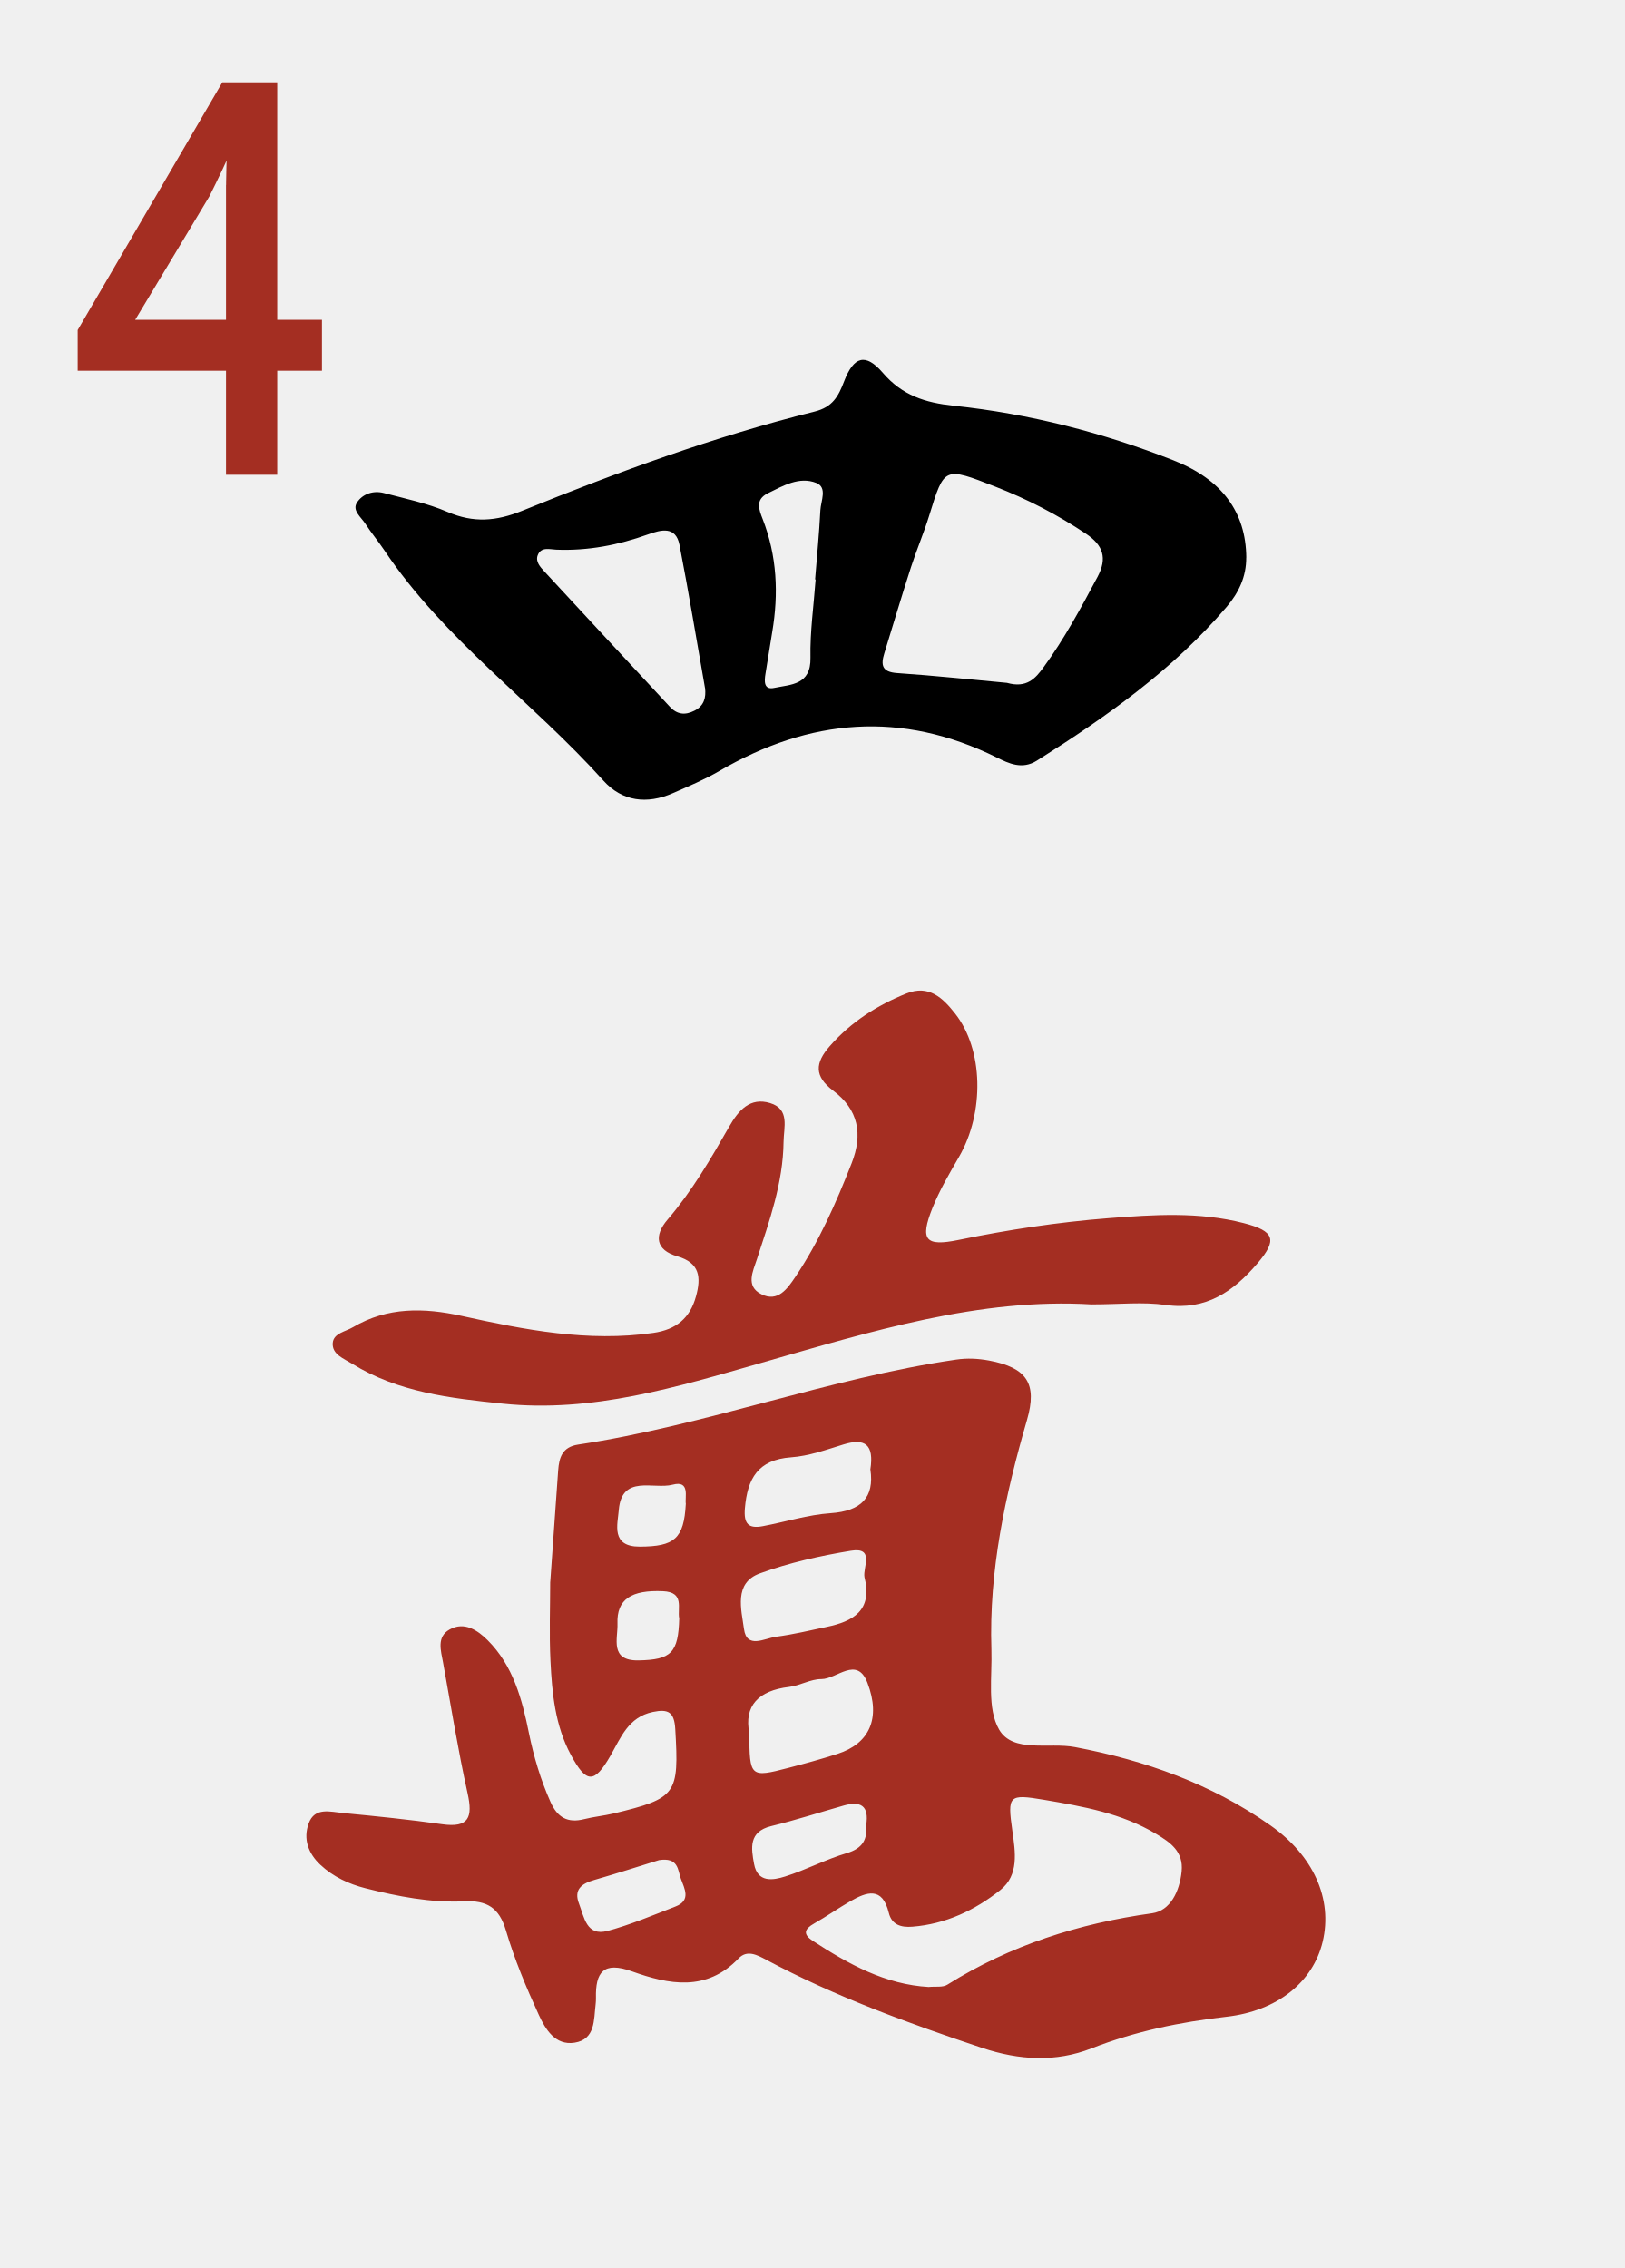
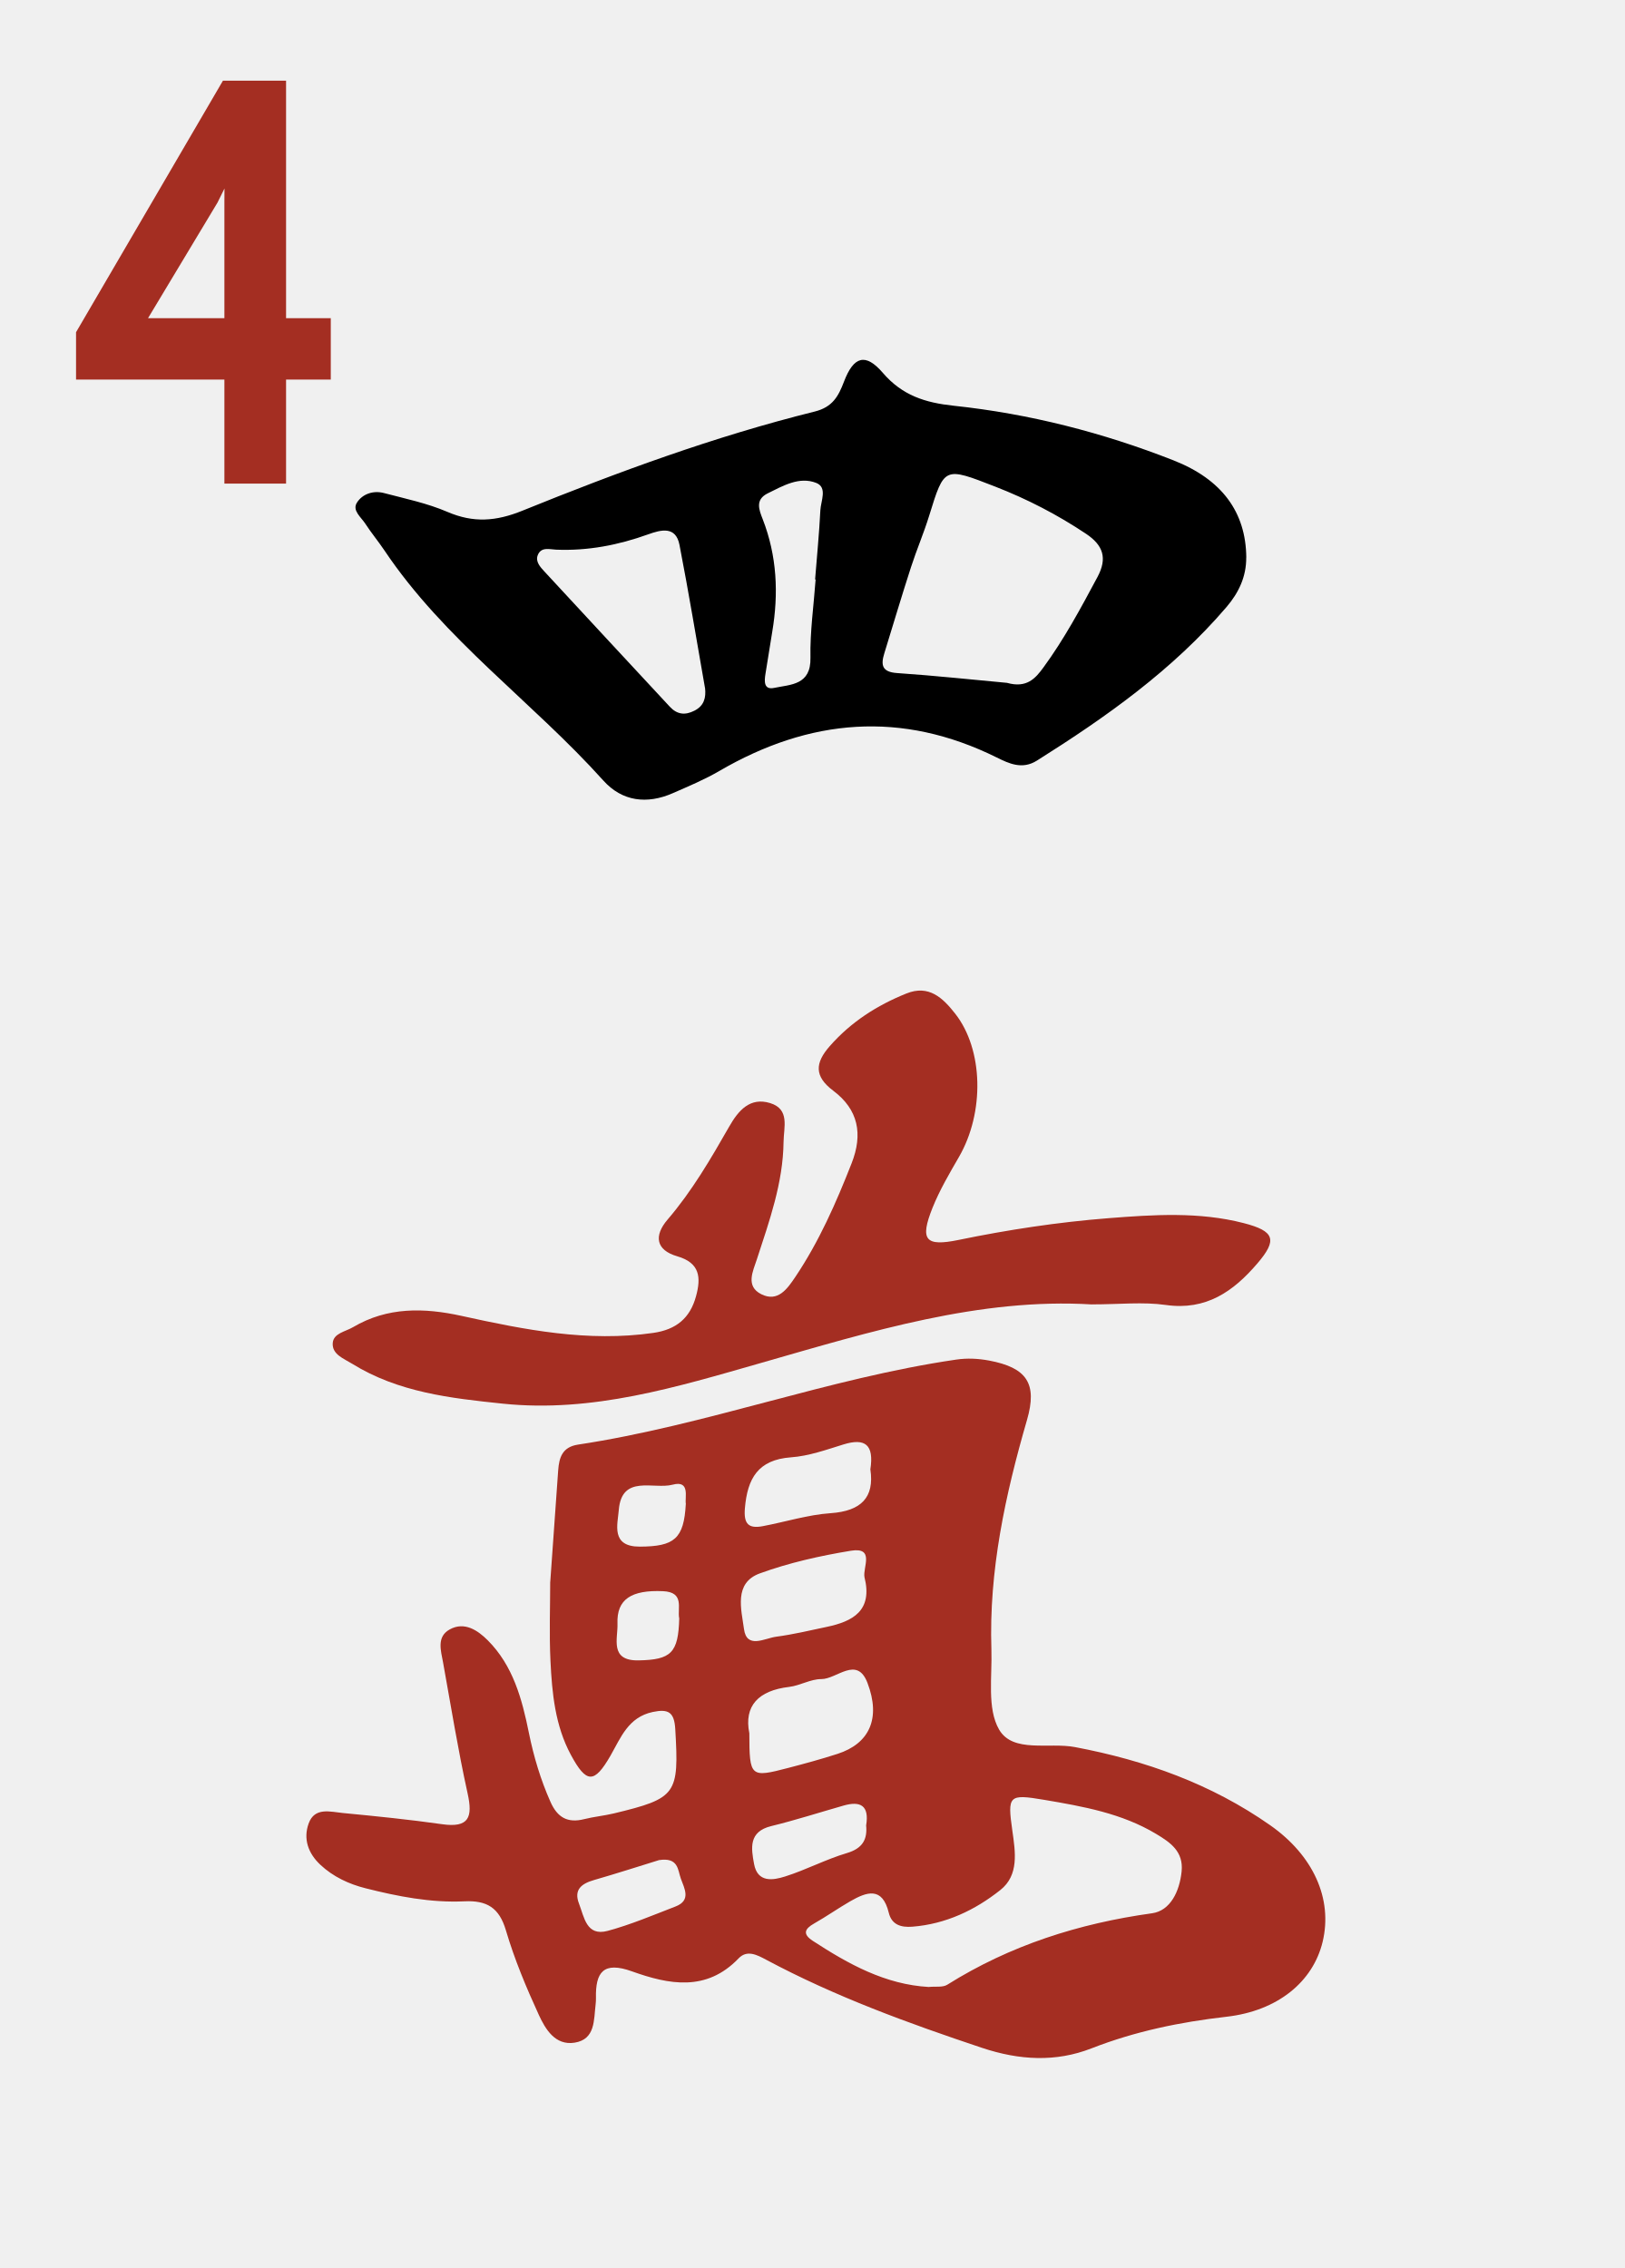
<svg xmlns="http://www.w3.org/2000/svg" id="Layer_1" data-name="Layer 1" viewBox="0 0 310.841 433.986" version="1.1" width="310.841" height="433.986">
  <defs id="defs1">
    <style id="style1">
      .cls-1 {
        fill: #fff;
      }

      .cls-2 {
        fill: #831618;
      }
    </style>
  </defs>
  <g id="g3" transform="translate(-91.62996,-24.92989)">
    <g id="g2" style="fill:none">
      <path d="m 402.45,293.71 c 0,-77.84 0.02,-155.7 0,-233.54 0,-10.31 -3.95,-18.92 -11.49,-25.92 -7.18,-6.67 -15.82,-9.34 -25.47,-9.32 -20.07,0.03 -40.14,0.03 -60.21,0.03 -59.06,0 -118.11,-0.02 -177.16,-0.03 -11.34,0 -20.72,4.34 -28.15,12.89 -6.27,7.22 -8.35,15.73 -8.34,25.12 0.08,59.52 0.04,119.04 0.04,178.55 0,49.66 -0.01,99.31 0,148.97 0,11.71 -0.06,23.43 0.17,35.14 0.17,8.21 3.52,15.25 9.04,21.3 8.08,8.86 18.27,11.9 30.02,11.88 72.97,-0.12 145.95,-0.03 218.92,-0.1 7.99,-0.01 16.05,0.84 23.98,-0.63 17.04,-3.17 28.65,-17.63 28.66,-35.57 0.03,-42.93 -0.01,-85.85 -0.01,-128.78 z m -2.43,-51.84 h -0.05 c 0,59.4 0,118.79 0,178.2 0,5.01 -0.29,9.96 -2.06,14.73 -4.8,12.96 -17.23,21.4 -31.66,21.4 -77.27,0 -154.53,-0.02 -231.79,-0.03 -2.55,0 -5.11,0.06 -7.66,-0.03 -18.18,-0.65 -31.86,-14.28 -32.59,-32.44 -0.03,-0.93 -0.02,-1.85 -0.02,-2.78 0,-119.38 0.02,-238.75 -0.03,-358.13 0,-9.73 2.62,-18.27 9.62,-25.26 6.96,-6.93 15.36,-10.01 25.14,-10 56.96,0.06 113.93,0.03 170.89,0.03 22.28,0 44.55,-0.09 66.82,0.03 16.55,0.09 29.64,10.91 32.75,26.74 0.84,4.24 0.62,8.55 0.63,12.84 0,58.24 0,116.48 0,174.72 z" id="path1" style="fill:none" />
      <path class="cls-1" d="m 400.02,241.87 h -0.05 c 0,59.4 0,118.79 0,178.2 0,5.01 -0.29,9.96 -2.06,14.73 -4.8,12.96 -17.23,21.4 -31.66,21.4 -77.27,0 -154.53,-0.02 -231.79,-0.03 -2.55,0 -5.11,0.06 -7.66,-0.03 -18.18,-0.65 -31.86,-14.28 -32.59,-32.44 -0.03,-0.93 -0.02,-1.85 -0.02,-2.78 0,-119.38 0.02,-238.75 -0.03,-358.13 0,-9.73 2.62,-18.27 9.62,-25.26 6.96,-6.93 15.36,-10.01 25.14,-10 56.96,0.06 113.93,0.03 170.89,0.03 22.28,0 44.55,-0.09 66.82,0.03 16.55,0.09 29.64,10.91 32.75,26.74 0.84,4.24 0.62,8.55 0.63,12.84 0,58.24 0,116.48 0,174.72 z" id="path2" style="fill:none" />
    </g>
-     <path class="cls-2" d="M 143.673,87.122 V 41.68 h -8.93 l -27.252,46.672 v 6.525 h 28.383 v 19.903 h 7.799 V 94.877 h 8.557 v -7.755 z m -7.799,-24.407 v 24.407 h -20.013 v -0.22 l 14.939,-24.857 c 1.692,-3.372 3.196,-6.525 5.075,-10.797 h 0.286 c -0.187,3.823 -0.286,7.645 -0.286,11.468 z" id="path3" style="stroke-width:2;fill:#a42e22;fill-opacity:1;stroke:#a42e22;stroke-opacity:1;stroke-dasharray:none" />
+     <path class="cls-2" d="M 144.362,87.812 V 42.37 h -8.93 l -27.252,46.672 v 6.525 h 28.383 v 19.903 h 7.799 V 95.567 h 8.557 v -7.755 z m -7.799,-24.407 V 87.812 H 116.55 V 87.592 l 14.939,-24.857 c 1.692,-3.372 3.196,-6.525 5.075,-10.797 h 0.286 c -0.187,3.823 -0.286,7.645 -0.286,11.468 z" id="path3" style="fill:#a42e22;fill-opacity:1;stroke:#a42e22;stroke-width:4;stroke-dasharray:none;stroke-opacity:1" />
  </g>
  <g id="g6" transform="matrix(0.9970816,0,0,0.9970816,-90.21904,-22.80611)">
    <path class="cls-2" d="m 196.07,326.46 c 0.53,-7.49 1.03,-14.45 1.52,-21.4 0.18,-2.49 0.8,-4.49 3.81,-4.95 24.56,-3.71 47.94,-12.71 72.54,-16.31 2.16,-0.32 4.22,-0.21 6.34,0.18 7.21,1.36 9.31,4.38 7.27,11.4 -4.17,14.4 -7.33,28.94 -6.83,44.04 0.17,5.21 -0.87,11.33 1.48,15.38 2.65,4.56 9.57,2.41 14.56,3.36 13.52,2.56 26.14,7.06 37.46,15 8.25,5.78 12.04,14.1 10.06,22.37 -1.84,7.65 -8.6,13.26 -18.45,14.38 -8.91,1.02 -17.51,2.79 -25.91,6.07 -6.84,2.67 -13.8,2.3 -21,-0.1 -14.18,-4.74 -28.17,-9.83 -41.38,-16.89 -1.81,-0.97 -3.71,-1.97 -5.33,-0.28 -6.19,6.46 -13.4,5.02 -20.46,2.49 -5.49,-1.97 -7.02,0.16 -6.91,5.13 0,0.39 -0.01,0.78 -0.06,1.16 -0.37,3.03 -0.02,6.77 -4.06,7.4 -3.7,0.57 -5.58,-2.59 -6.84,-5.33 -2.42,-5.27 -4.68,-10.68 -6.32,-16.23 -1.29,-4.38 -3.68,-5.78 -8,-5.57 -6.43,0.3 -12.74,-0.94 -18.95,-2.51 -3.2,-0.81 -6.19,-2.2 -8.66,-4.51 -2.34,-2.2 -3.31,-4.96 -2.24,-7.92 1.15,-3.19 4.16,-2.24 6.56,-2.01 6.36,0.61 12.72,1.25 19.04,2.15 5.17,0.73 5.92,-1.32 4.9,-5.92 -1.84,-8.32 -3.19,-16.74 -4.71,-25.13 -0.41,-2.26 -1.28,-4.9 1.26,-6.32 2.85,-1.59 5.41,0.18 7.3,2.06 4.87,4.86 6.6,11.29 7.91,17.78 0.93,4.58 2.25,8.99 4.15,13.26 1.32,2.97 3.27,4.1 6.45,3.3 1.88,-0.47 3.82,-0.65 5.7,-1.1 12.08,-2.91 12.52,-3.67 11.79,-16.16 -0.19,-3.27 -1.3,-3.94 -4.31,-3.31 -4.71,1 -6.12,4.89 -8.13,8.4 -3.1,5.39 -4.62,5.36 -7.6,-0.18 -3.02,-5.61 -3.61,-11.83 -3.91,-18.03 -0.25,-5.22 -0.05,-10.46 -0.05,-15.17 z m 72.67,77.73 c 1.24,-0.13 2.64,0.13 3.52,-0.43 12.07,-7.57 25.22,-11.75 39.3,-13.71 3.5,-0.49 5.27,-4.19 5.66,-8.02 0.39,-3.85 -2.18,-5.58 -4.86,-7.19 -6.61,-3.98 -14.09,-5.3 -21.53,-6.56 -6.8,-1.15 -7.05,-0.84 -6.09,5.92 0.58,4.1 1.31,8.52 -2.3,11.39 -4.87,3.87 -10.49,6.54 -16.9,7.04 -2.17,0.17 -3.95,-0.37 -4.51,-2.67 -1.24,-5.08 -4.23,-4.03 -7.41,-2.2 -2.34,1.35 -4.56,2.92 -6.91,4.25 -1.88,1.06 -2.22,2.05 -0.27,3.33 6.86,4.47 13.93,8.4 22.3,8.86 z M 234.27,355.5 c 0.02,8.42 0.19,8.56 7.46,6.66 3.18,-0.83 6.35,-1.69 9.47,-2.7 6.07,-1.96 8.36,-6.75 5.74,-13.62 -2.02,-5.28 -5.88,-0.71 -8.86,-0.73 -2.05,-0.01 -4.07,1.25 -6.16,1.5 -5.92,0.69 -8.71,3.65 -7.65,8.89 z m 22.09,-29.98 c -0.33,-1.83 2.03,-5.8 -2.61,-5.04 -5.9,0.97 -11.84,2.3 -17.45,4.34 -5.07,1.84 -3.55,6.94 -3.06,10.65 0.51,3.93 3.95,1.81 6.16,1.51 3.26,-0.43 6.47,-1.2 9.69,-1.88 5.07,-1.06 8.9,-3.13 7.27,-9.58 z m 1.13,-20.63 c 0.75,-4.8 -1.02,-6.09 -5.16,-4.81 -3.3,1.02 -6.66,2.23 -10.06,2.47 -6.35,0.46 -8.36,4.07 -8.85,9.76 -0.26,3.03 0.7,3.97 3.44,3.45 4.35,-0.82 8.64,-2.19 13.02,-2.49 5.88,-0.41 8.41,-3.04 7.62,-8.38 z m -0.8,68.27 c 0.62,-3.82 -1.13,-4.69 -4.32,-3.78 -4.63,1.32 -9.22,2.8 -13.89,3.94 -4.39,1.07 -3.86,4.25 -3.3,7.28 0.67,3.62 3.63,3.13 5.96,2.39 4.02,-1.27 7.81,-3.29 11.85,-4.49 3.07,-0.91 3.96,-2.68 3.69,-5.35 z m -39.81,6.71 c -3.6,1.11 -7.99,2.53 -12.43,3.81 -2.4,0.69 -3.9,1.86 -2.86,4.53 1,2.57 1.41,6.32 5.5,5.22 4.44,-1.2 8.72,-3.02 13.02,-4.68 3.03,-1.17 1.72,-3.42 1.02,-5.34 -0.6,-1.64 -0.42,-4.17 -4.25,-3.55 z m 3.93,-46.43 c -0.38,-1.9 1.09,-5.02 -3.11,-5.2 -6.02,-0.26 -8.92,1.51 -8.73,6.25 0.11,2.78 -1.6,7.14 4.05,7.03 6.25,-0.12 7.63,-1.43 7.8,-8.09 z m 1.28,-21.94 c -0.24,-1.22 0.89,-4.61 -2.53,-3.7 -3.64,0.97 -9.78,-2.04 -10.34,4.87 -0.22,2.74 -1.57,7.04 4.04,7.02 6.61,-0.03 8.46,-1.49 8.82,-8.19 z" id="path4" style="fill:#a42e22;fill-opacity:1" />
    <path d="m 329.62,129.87 c 0.02,3.66 -1.43,6.74 -3.77,9.48 -10.32,12.08 -23.09,21.12 -36.41,29.5 -2.83,1.78 -5.39,0.53 -7.7,-0.61 -18.27,-9.05 -35.92,-7.49 -53.24,2.6 -2.83,1.65 -5.9,2.93 -8.91,4.25 -4.96,2.18 -9.73,1.6 -13.34,-2.43 -13.57,-15.1 -30.5,-27.01 -41.97,-44.11 -1.18,-1.76 -2.55,-3.41 -3.71,-5.19 -0.8,-1.24 -2.55,-2.52 -1.6,-4.02 1.06,-1.68 3.14,-2.38 5.17,-1.85 4.11,1.08 8.34,1.96 12.22,3.63 4.98,2.14 9.32,1.81 14.37,-0.24 18.31,-7.42 36.86,-14.25 56.06,-19.02 3.47,-0.86 4.57,-2.93 5.65,-5.76 1.85,-4.85 4.12,-5.55 7.45,-1.67 3.73,4.34 8.13,5.73 13.61,6.31 14.5,1.54 28.57,5.14 42.16,10.48 9.29,3.65 13.9,9.93 13.97,18.65 z m -45.91,24.05 c 3.81,1.07 5.47,-0.87 6.99,-2.95 4,-5.46 7.19,-11.41 10.38,-17.37 1.95,-3.65 1.06,-6.1 -2.19,-8.28 -5.48,-3.66 -11.27,-6.66 -17.41,-9.05 -9.85,-3.83 -9.77,-3.9 -12.71,5.6 -1.02,3.31 -2.4,6.51 -3.47,9.82 -1.78,5.5 -3.43,11.05 -5.13,16.57 -0.69,2.23 -0.46,3.58 2.44,3.78 7.31,0.5 14.6,1.28 21.11,1.88 z m -57.95,0.97 c -1.61,-9.15 -3.12,-18.32 -4.89,-27.44 -0.71,-3.67 -3.55,-2.91 -6.01,-2.03 -5.72,2.06 -11.56,3.19 -17.66,2.94 -1.23,-0.05 -2.9,-0.61 -3.54,1.08 -0.46,1.23 0.5,2.25 1.25,3.07 8.01,8.69 16.07,17.32 24.1,25.99 1.4,1.51 2.93,1.67 4.71,0.77 1.87,-0.94 2.27,-2.5 2.05,-4.39 z m 21.23,-20.81 c 0,0 -0.07,0 -0.1,0 0.35,-4.43 0.79,-8.85 1.01,-13.28 0.09,-1.79 1.4,-4.38 -0.79,-5.25 -3.26,-1.28 -6.36,0.55 -9.31,2 -2.46,1.22 -1.67,3.15 -0.96,4.97 2.74,7.04 3.07,14.27 1.82,21.65 -0.45,2.66 -0.84,5.34 -1.29,8 -0.24,1.44 -0.34,3.14 1.66,2.72 3.19,-0.67 7.08,-0.52 6.97,-5.79 -0.1,-5 0.63,-10.01 0.99,-15.01 z" id="path5" />
    <path class="cls-2" d="m 300.03,273.21 c -21.5,-1.31 -42.44,5.19 -63.49,11.22 -16.19,4.63 -32.37,9.61 -49.59,7.82 -10.03,-1.04 -20.05,-2.17 -28.9,-7.66 -1.58,-0.98 -3.87,-1.78 -3.72,-3.96 0.14,-1.91 2.44,-2.19 3.9,-3.06 6.62,-3.91 13.65,-3.74 20.83,-2.16 12.12,2.67 24.25,5.07 36.8,3.26 4.4,-0.64 7.04,-2.84 8.18,-7.03 0.98,-3.58 0.78,-6.4 -3.6,-7.67 -4.12,-1.19 -4.51,-3.95 -1.86,-7.04 4.7,-5.48 8.29,-11.66 11.85,-17.89 1.72,-3.01 3.95,-5.67 7.84,-4.47 3.82,1.18 2.6,4.65 2.57,7.42 -0.09,7.88 -2.72,15.19 -5.12,22.55 -0.76,2.32 -2.22,5.17 0.85,6.71 3.18,1.59 5,-1.05 6.52,-3.31 4.56,-6.79 7.82,-14.21 10.8,-21.8 2.22,-5.64 1.29,-10.33 -3.51,-13.94 -3.69,-2.77 -3.52,-5.33 -0.67,-8.57 4.07,-4.63 9.05,-7.82 14.69,-10.09 4.33,-1.75 7.01,0.86 9.36,3.85 5.44,6.91 5.67,18.98 0.74,27.51 -1.84,3.18 -3.72,6.38 -5.08,9.77 -2.47,6.18 -1.39,7.48 5.01,6.16 9.5,-1.96 19.06,-3.41 28.71,-4.17 8.68,-0.68 17.42,-1.27 25.99,0.94 5.96,1.54 6.51,3.21 2.62,7.75 -4.58,5.35 -9.82,9.07 -17.57,7.96 -4.36,-0.62 -8.89,-0.11 -14.17,-0.11 z" id="path6" style="fill:#a42e22;fill-opacity:1" />
  </g>
</svg>
